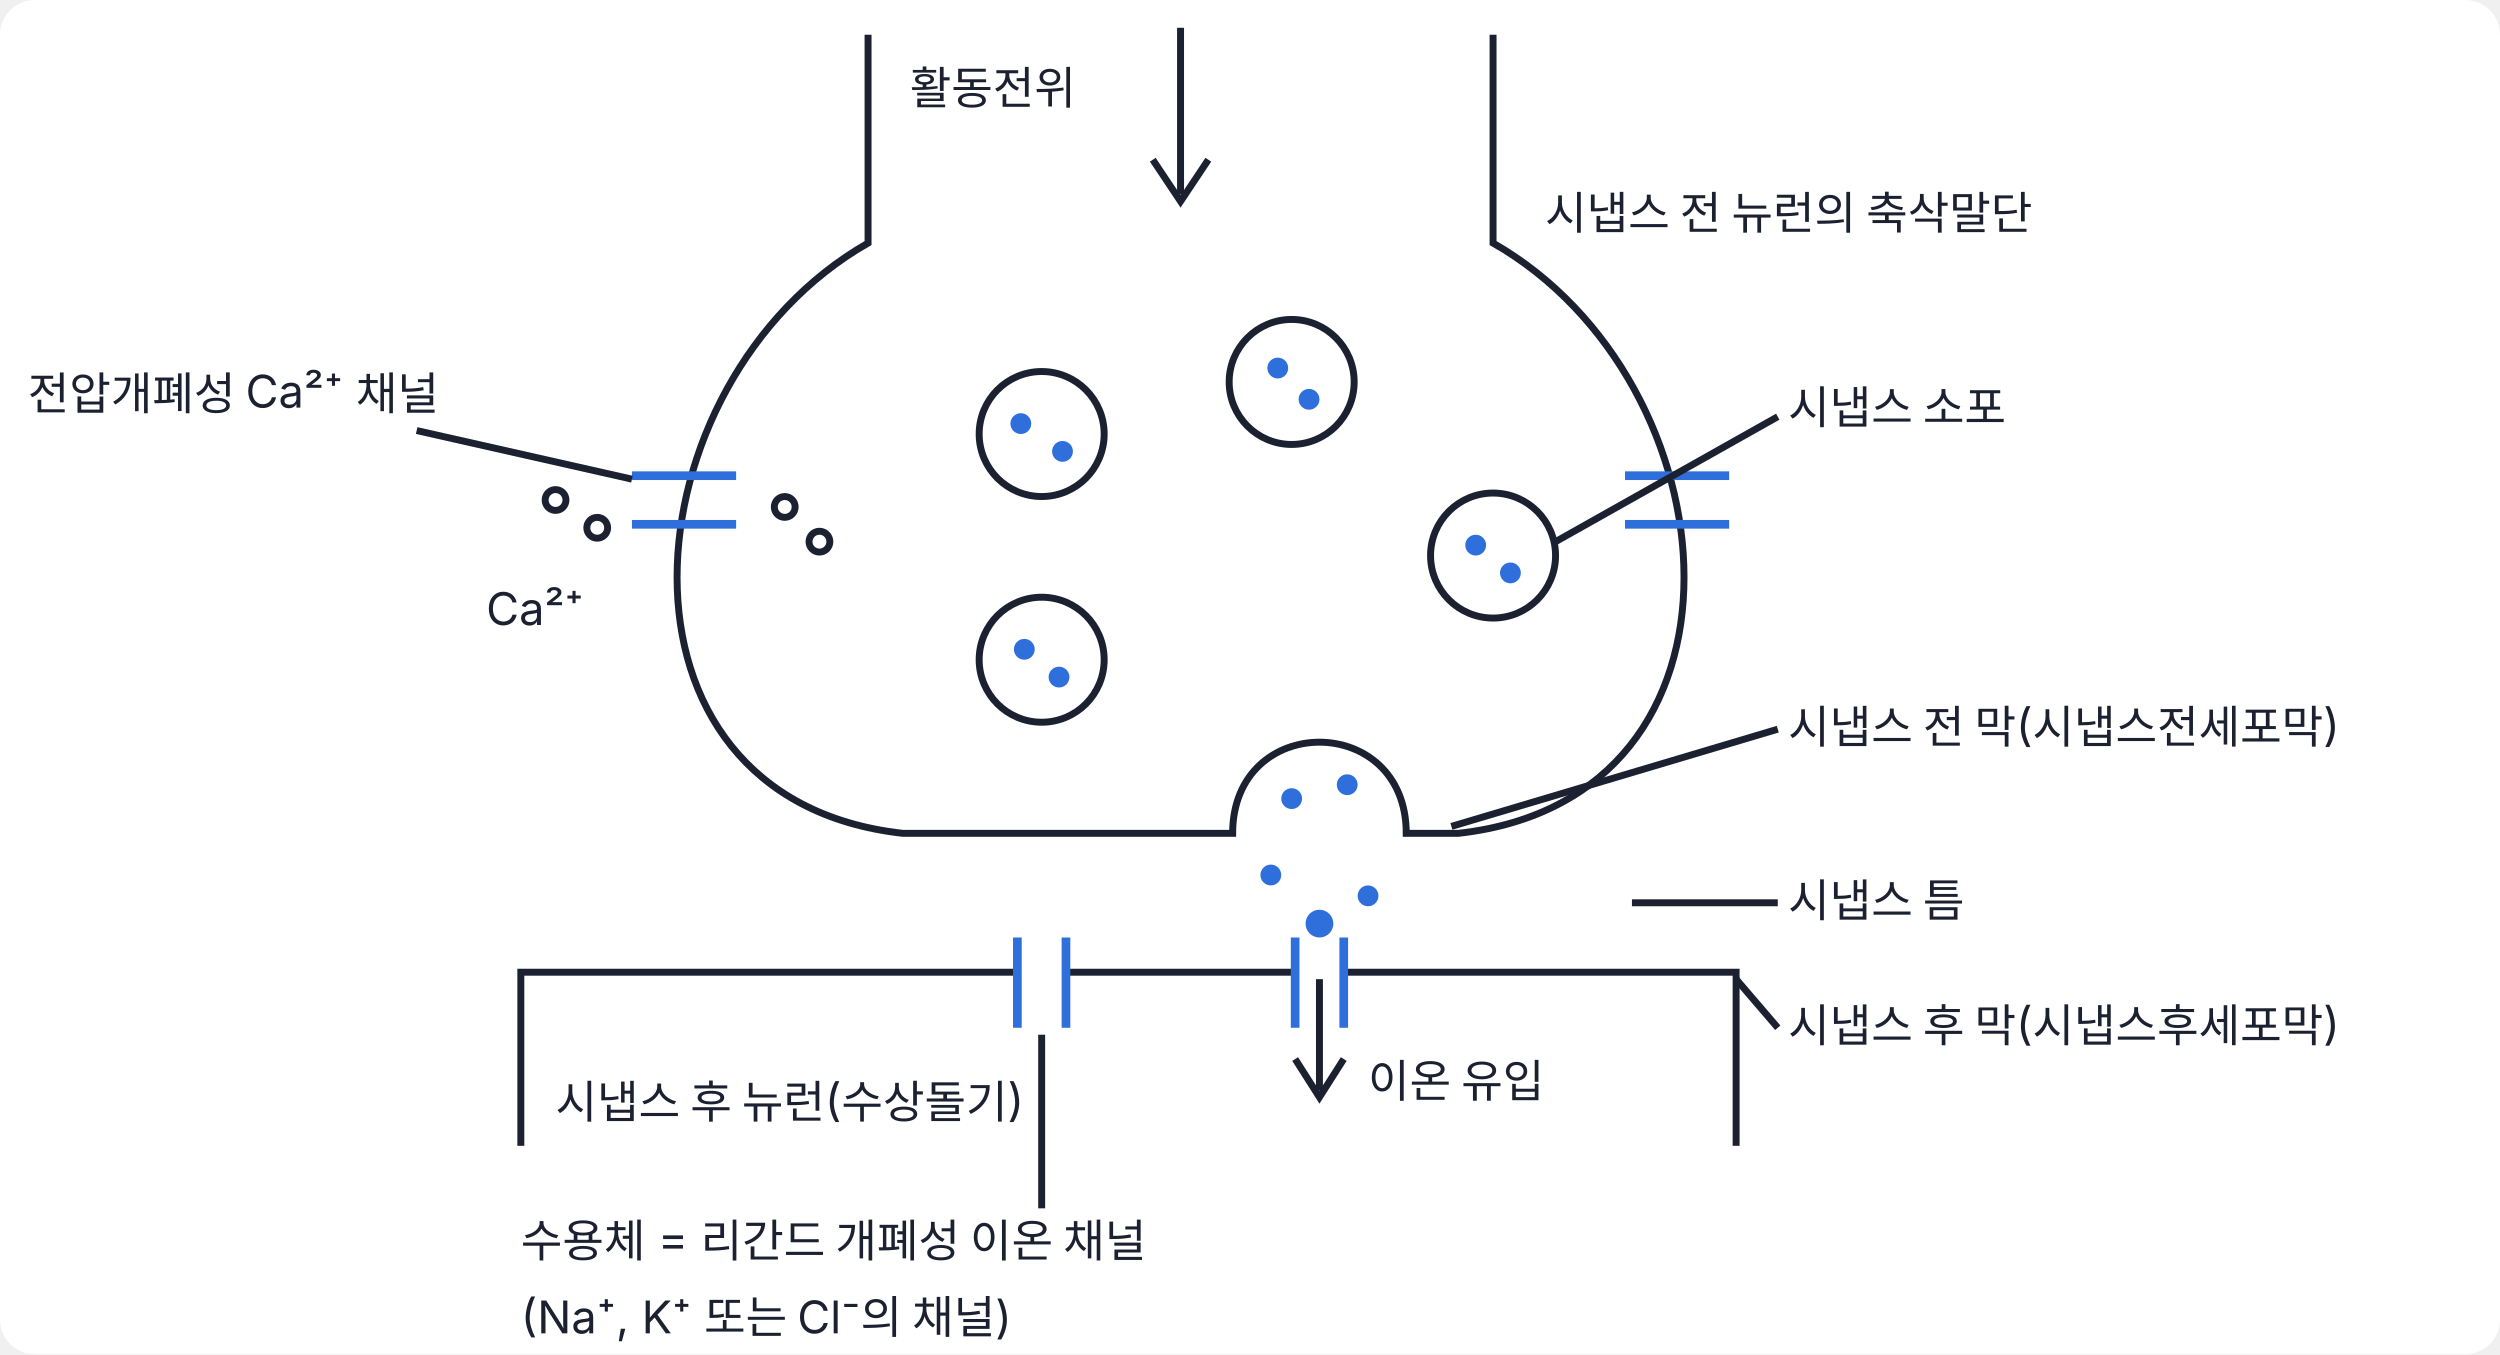
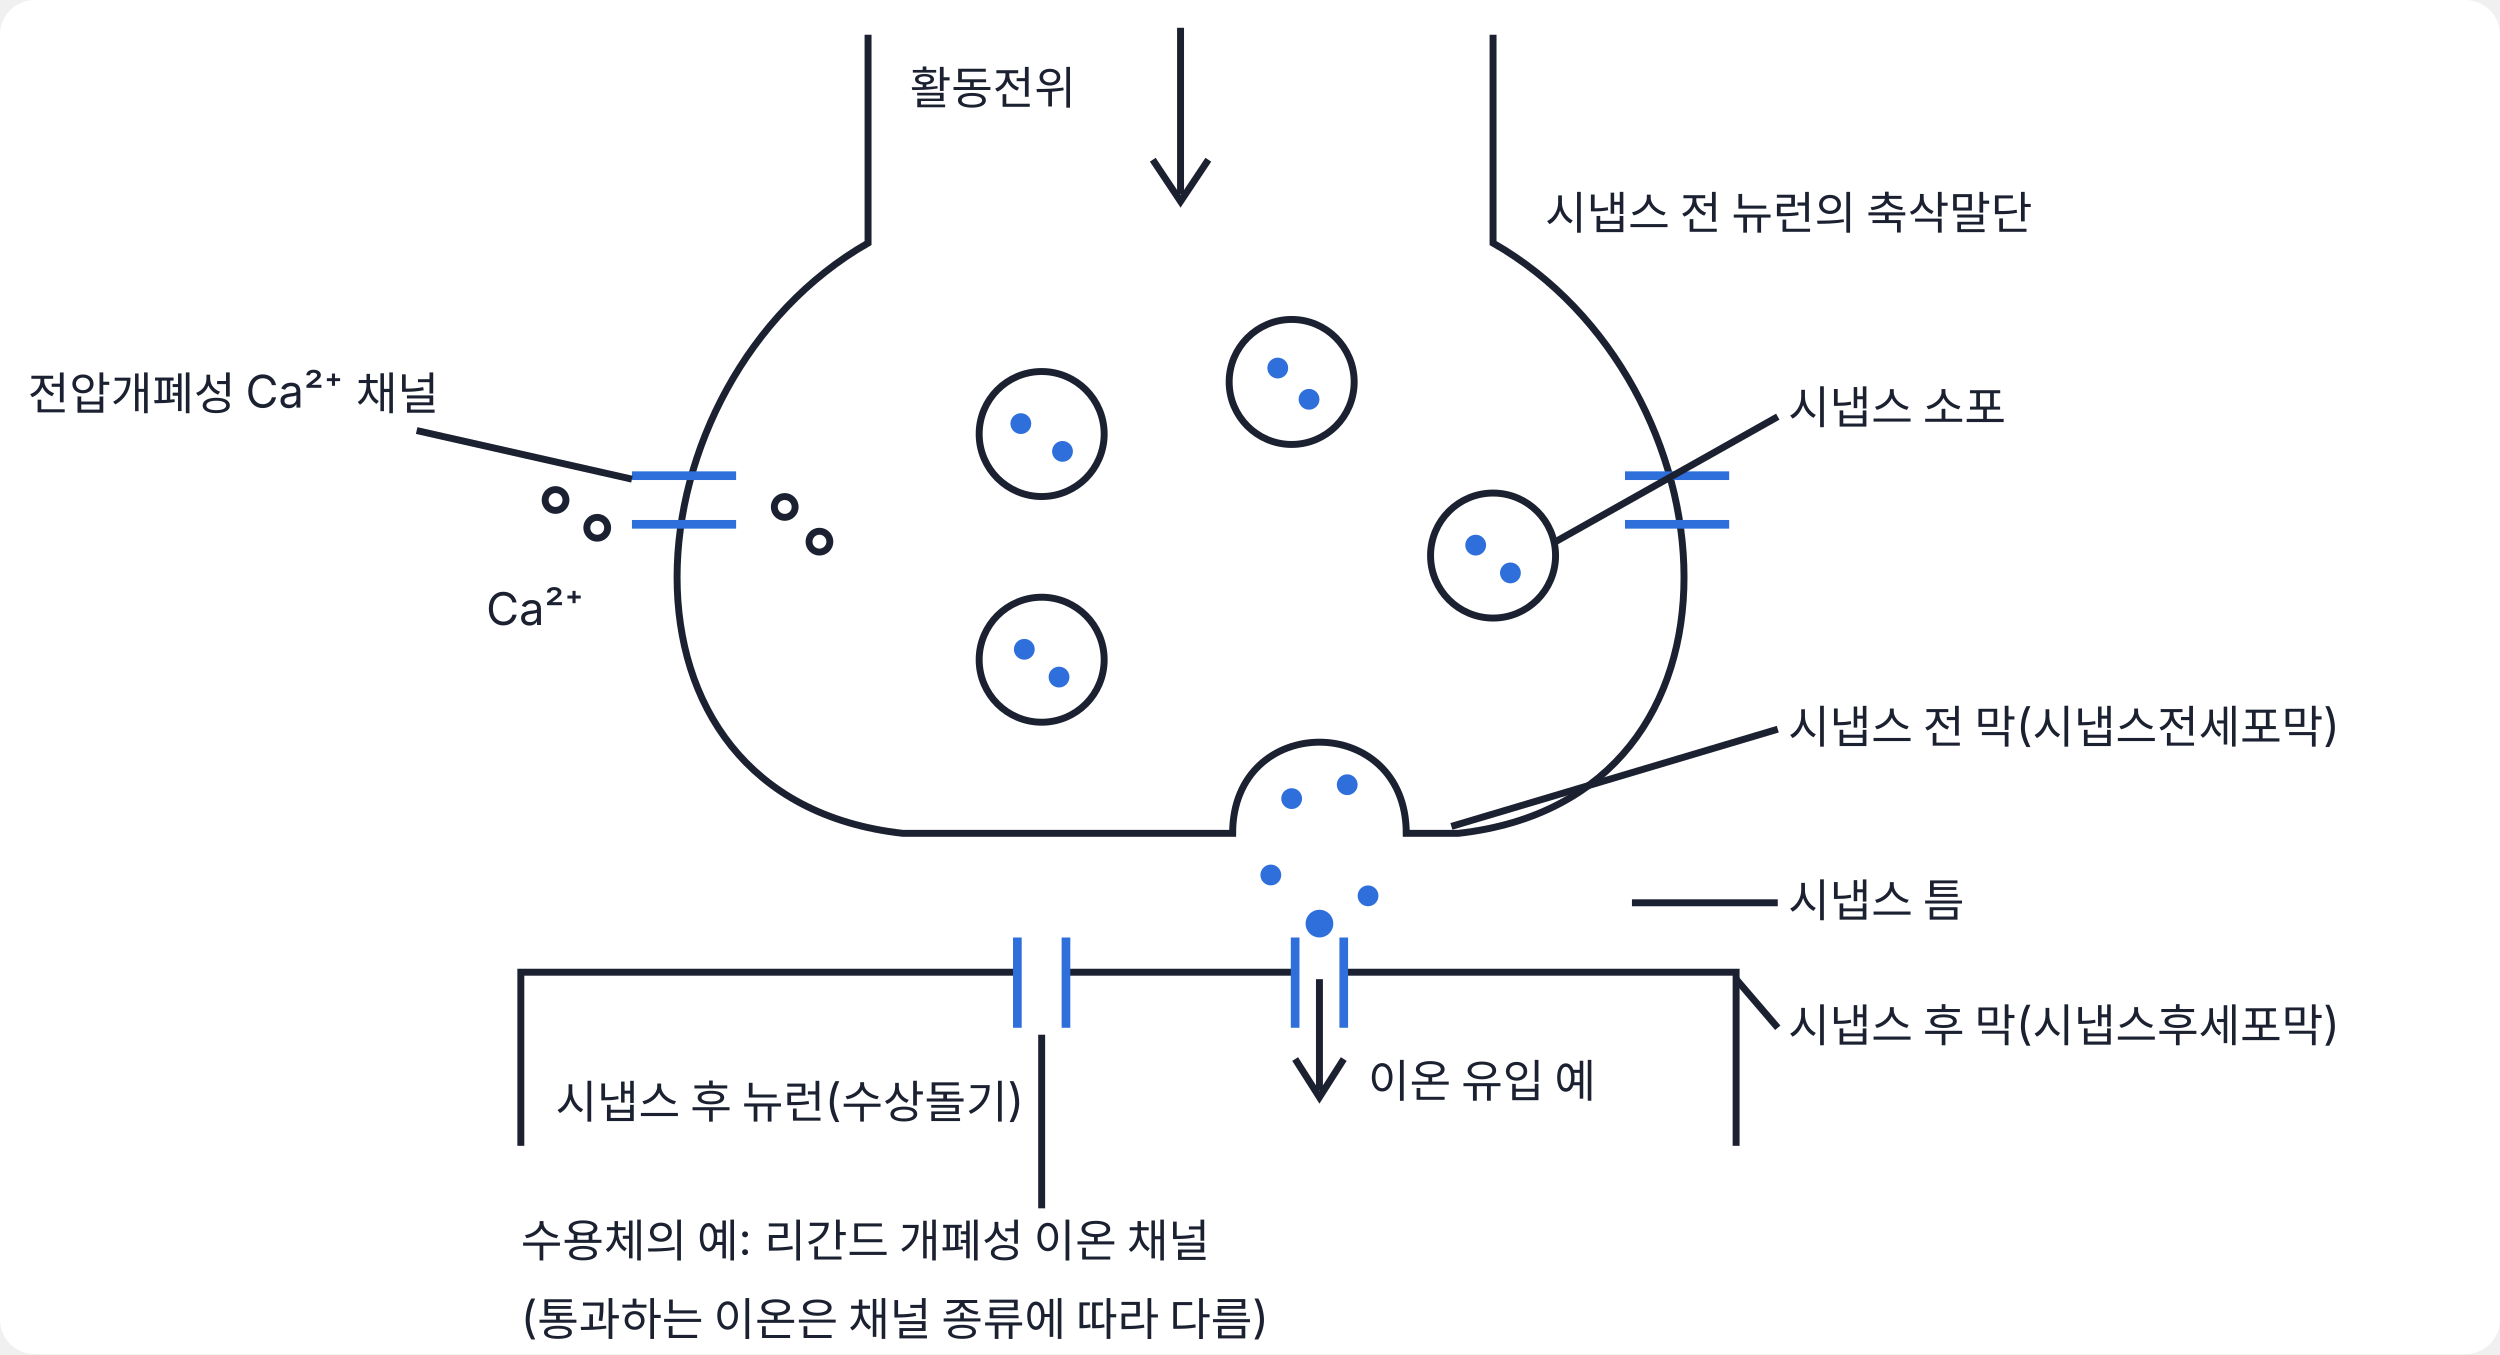
- <svg xmlns="http://www.w3.org/2000/svg" width="720" height="390" viewBox="0 0 720 390" role="img" aria-label="교재 그림 12.7과 같은 이름으로 그린 화학 시냅스 구조. 위쪽 시냅스 전 뉴런의 축삭말단 옆벽에 전압개폐성 Ca²⁺ 채널이 있고 테두리 고리로 그린 Ca²⁺가 안으로 들어온다. 말단 안에는 테두리 원인 시냅스 소포가 있고 그 안의 색칠된 점이 신경전달물질이다. 소포 하나는 시냅스 전 막과 이어져 열려 있고, 신경전달물질이 시냅스 틈을 건너 아래 시냅스 후 막의 수용체, 곧 리간드 개폐성 이온 채널에 붙는다. 그 채널을 지나 이온이 아래로 들어간다">
+ <svg xmlns="http://www.w3.org/2000/svg" width="720" height="390" viewBox="0 0 720 390" role="img" aria-label="교재 그림 12.7과 같은 이름으로 그린 화학 시냅스 구조. 위쪽 시냅스 전 뉴런의 축삭말단 옆벽에 전압개폐성 Ca²⁺ 채널이 있고 테두리 고리로 그린 Ca²⁺가 안으로 들어온다. 말단 안에는 테두리 원인 시냅스 소포가 있고 그 안의 색칠된 점이 신경전달물질이다. 소포 하나는 시냅스 전 막과 이어져 열려 있고, 신경전달물질이 시냅스 틈을 건너 아래 시냅스 후 막의 리간드 개폐성 이온 채널에 붙는다. 이 예시에서는 열린 채널을 지나 이온이 아래로 들어간다">
  <style>
svg { color: #1b2130; font-family: -apple-system, 'Apple SD Gothic Neo', 'Noto Sans KR', sans-serif; }
.fig-ink { stroke: #1b2130; fill: none; stroke-width: 2; }
.fig-accent { stroke: #2f6fdb; fill: none; stroke-width: 2.5; }
.fig-danger { stroke: #d92d20; fill: none; stroke-width: 2.5; }
.fig-dot { fill: #2f6fdb; }
.fig-text { fill: #1b2130; font-size: 13px; }
.fig-muted { fill: #4a5468; font-size: 12px; }
.axis { stroke: #dde2ea; stroke-width: 1.5; }
.tick { fill: #4a5468; font-size: 11px; }
.plot-truth { fill: none; stroke: #4a5468; stroke-width: 1.5; stroke-dasharray: 5 4; }
.plot-fit { fill: none; stroke: #2f6fdb; stroke-width: 2.5; }
.pt-train { fill: #2f6fdb; }
.pt-test { fill: #b54708; }
.mark-ml { stroke: #2f6fdb; stroke-width: 1.5; stroke-dasharray: 3 3; }
.mark-map { stroke: #067647; stroke-width: 1.5; stroke-dasharray: 3 3; }
.plot-like { fill: none; stroke: #2f6fdb; stroke-width: 2; }
.plot-prior { fill: none; stroke: #6941c6; stroke-width: 2; stroke-dasharray: 6 4; }
.plot-post { fill: none; stroke: #067647; stroke-width: 3; }
</style>
  <rect x="0" y="0" width="720" height="390" rx="10" fill="#ffffff" />
  <line class="fig-ink" x1="340" y1="8" x2="340" y2="56" />
  <path class="fig-ink" d="M332 46 L340 58 L348 46" />
  <text class="fig-text" x="262" y="30">활동전위</text>
  <path class="fig-ink" d="M250 10 V70 C180 110,170 230,260 240 H355 C355 205,405 205,405 240 H420 C510 230,500 110,430 70 V10" />
  <line class="fig-accent" x1="182" y1="137" x2="212" y2="137" />
  <line class="fig-accent" x1="182" y1="151" x2="212" y2="151" />
  <line class="fig-accent" x1="468" y1="137" x2="498" y2="137" />
  <line class="fig-accent" x1="468" y1="151" x2="498" y2="151" />
  <circle class="fig-ink" cx="160" cy="144" r="3" />
  <circle class="fig-ink" cx="172" cy="152" r="3" />
  <circle class="fig-ink" cx="226" cy="146" r="3" />
  <circle class="fig-ink" cx="236" cy="156" r="3" />
  <text class="fig-text" x="140" y="180">Ca²⁺</text>
  <circle class="fig-ink" cx="300" cy="125" r="18" />
  <circle class="fig-ink" cx="372" cy="110" r="18" />
  <circle class="fig-ink" cx="300" cy="190" r="18" />
  <circle class="fig-ink" cx="430" cy="160" r="18" />
  <circle class="fig-dot" cx="294" cy="122" r="3" />
  <circle class="fig-dot" cx="306" cy="130" r="3" />
  <circle class="fig-dot" cx="368" cy="106" r="3" />
  <circle class="fig-dot" cx="377" cy="115" r="3" />
  <circle class="fig-dot" cx="295" cy="187" r="3" />
  <circle class="fig-dot" cx="305" cy="195" r="3" />
  <circle class="fig-dot" cx="425" cy="157" r="3" />
  <circle class="fig-dot" cx="435" cy="165" r="3" />
  <circle class="fig-dot" cx="372" cy="230" r="3" />
  <circle class="fig-dot" cx="388" cy="226" r="3" />
  <circle class="fig-dot" cx="366" cy="252" r="3" />
  <circle class="fig-dot" cx="394" cy="258" r="3" />
  <path class="fig-ink" d="M150 330 V280 H293 M307 280 H373 M387 280 H500 V330" />
  <line class="fig-accent" x1="293" y1="270" x2="293" y2="296" />
  <line class="fig-accent" x1="307" y1="270" x2="307" y2="296" />
  <line class="fig-accent" x1="373" y1="270" x2="373" y2="296" />
  <line class="fig-accent" x1="387" y1="270" x2="387" y2="296" />
  <circle class="fig-dot" cx="380" cy="266" r="4" />
  <line class="fig-ink" x1="380" y1="282" x2="380" y2="314" />
  <path class="fig-ink" d="M373 305 L380 316 L387 305" />
-   <text class="fig-text" x="394" y="316">이온 유입</text>
+   <text class="fig-text" x="394" y="316">이온 유입 예</text>
  <text class="fig-text" x="445" y="66">시냅스 전 뉴런의 축삭말단</text>
  <text class="fig-text" x="515" y="122">시냅스 소포</text>
  <line class="fig-ink" x1="512" y1="120" x2="448" y2="156" />
  <text class="fig-text" x="515" y="214">시냅스 전 막(시냅스전세포막)</text>
  <line class="fig-ink" x1="512" y1="210" x2="418" y2="238" />
  <text class="fig-text" x="515" y="264">시냅스 틈</text>
  <line class="fig-ink" x1="512" y1="260" x2="470" y2="260" />
  <text class="fig-text" x="515" y="300">시냅스 후 막(시냅스후세포막)</text>
  <line class="fig-ink" x1="512" y1="296" x2="500" y2="282" />
  <text class="fig-text" x="8" y="118">전압개폐성 Ca²⁺ 채널</text>
  <line class="fig-ink" x1="120" y1="124" x2="182" y2="138" />
  <text class="fig-text" x="160" y="322">시냅스 후 뉴런(수상돌기)</text>
-   <text class="fig-text" x="150" y="362">수용체 = 리간드 개폐성 이온 채널</text>
+   <text class="fig-text" x="150" y="362">수용체의 예: 리간드 개폐성 이온 채널</text>
  <line class="fig-ink" x1="300" y1="348" x2="300" y2="298" />
-   <text class="fig-text" x="150" y="384">(Na⁺, K⁺ 또는 Cl⁻의 채널)</text>
+   <text class="fig-text" x="150" y="384">(통과하는 이온은 채널 종류에 따라 다름)</text>
</svg>
